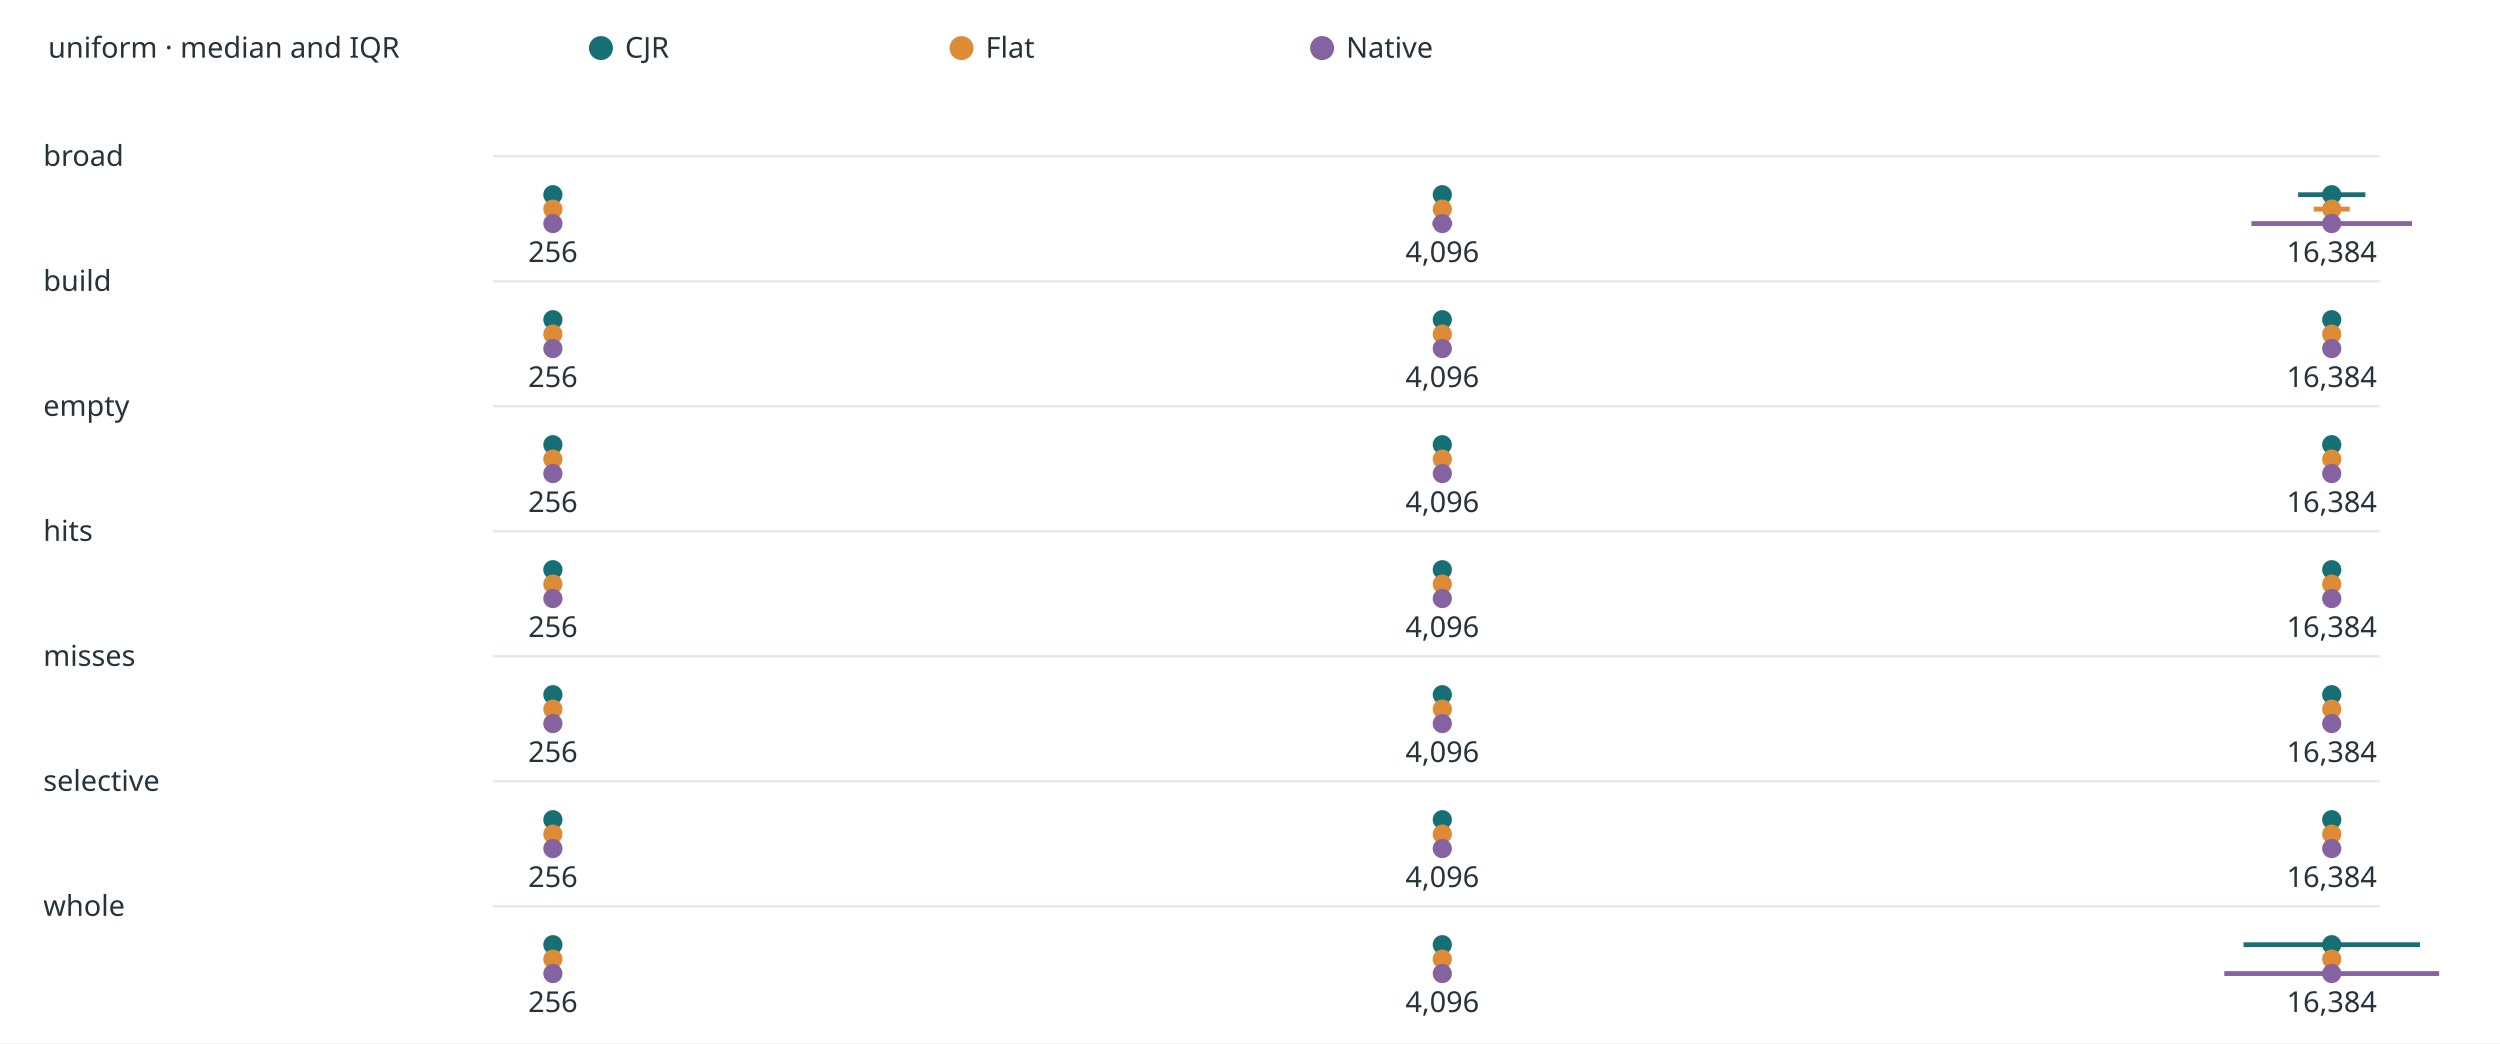
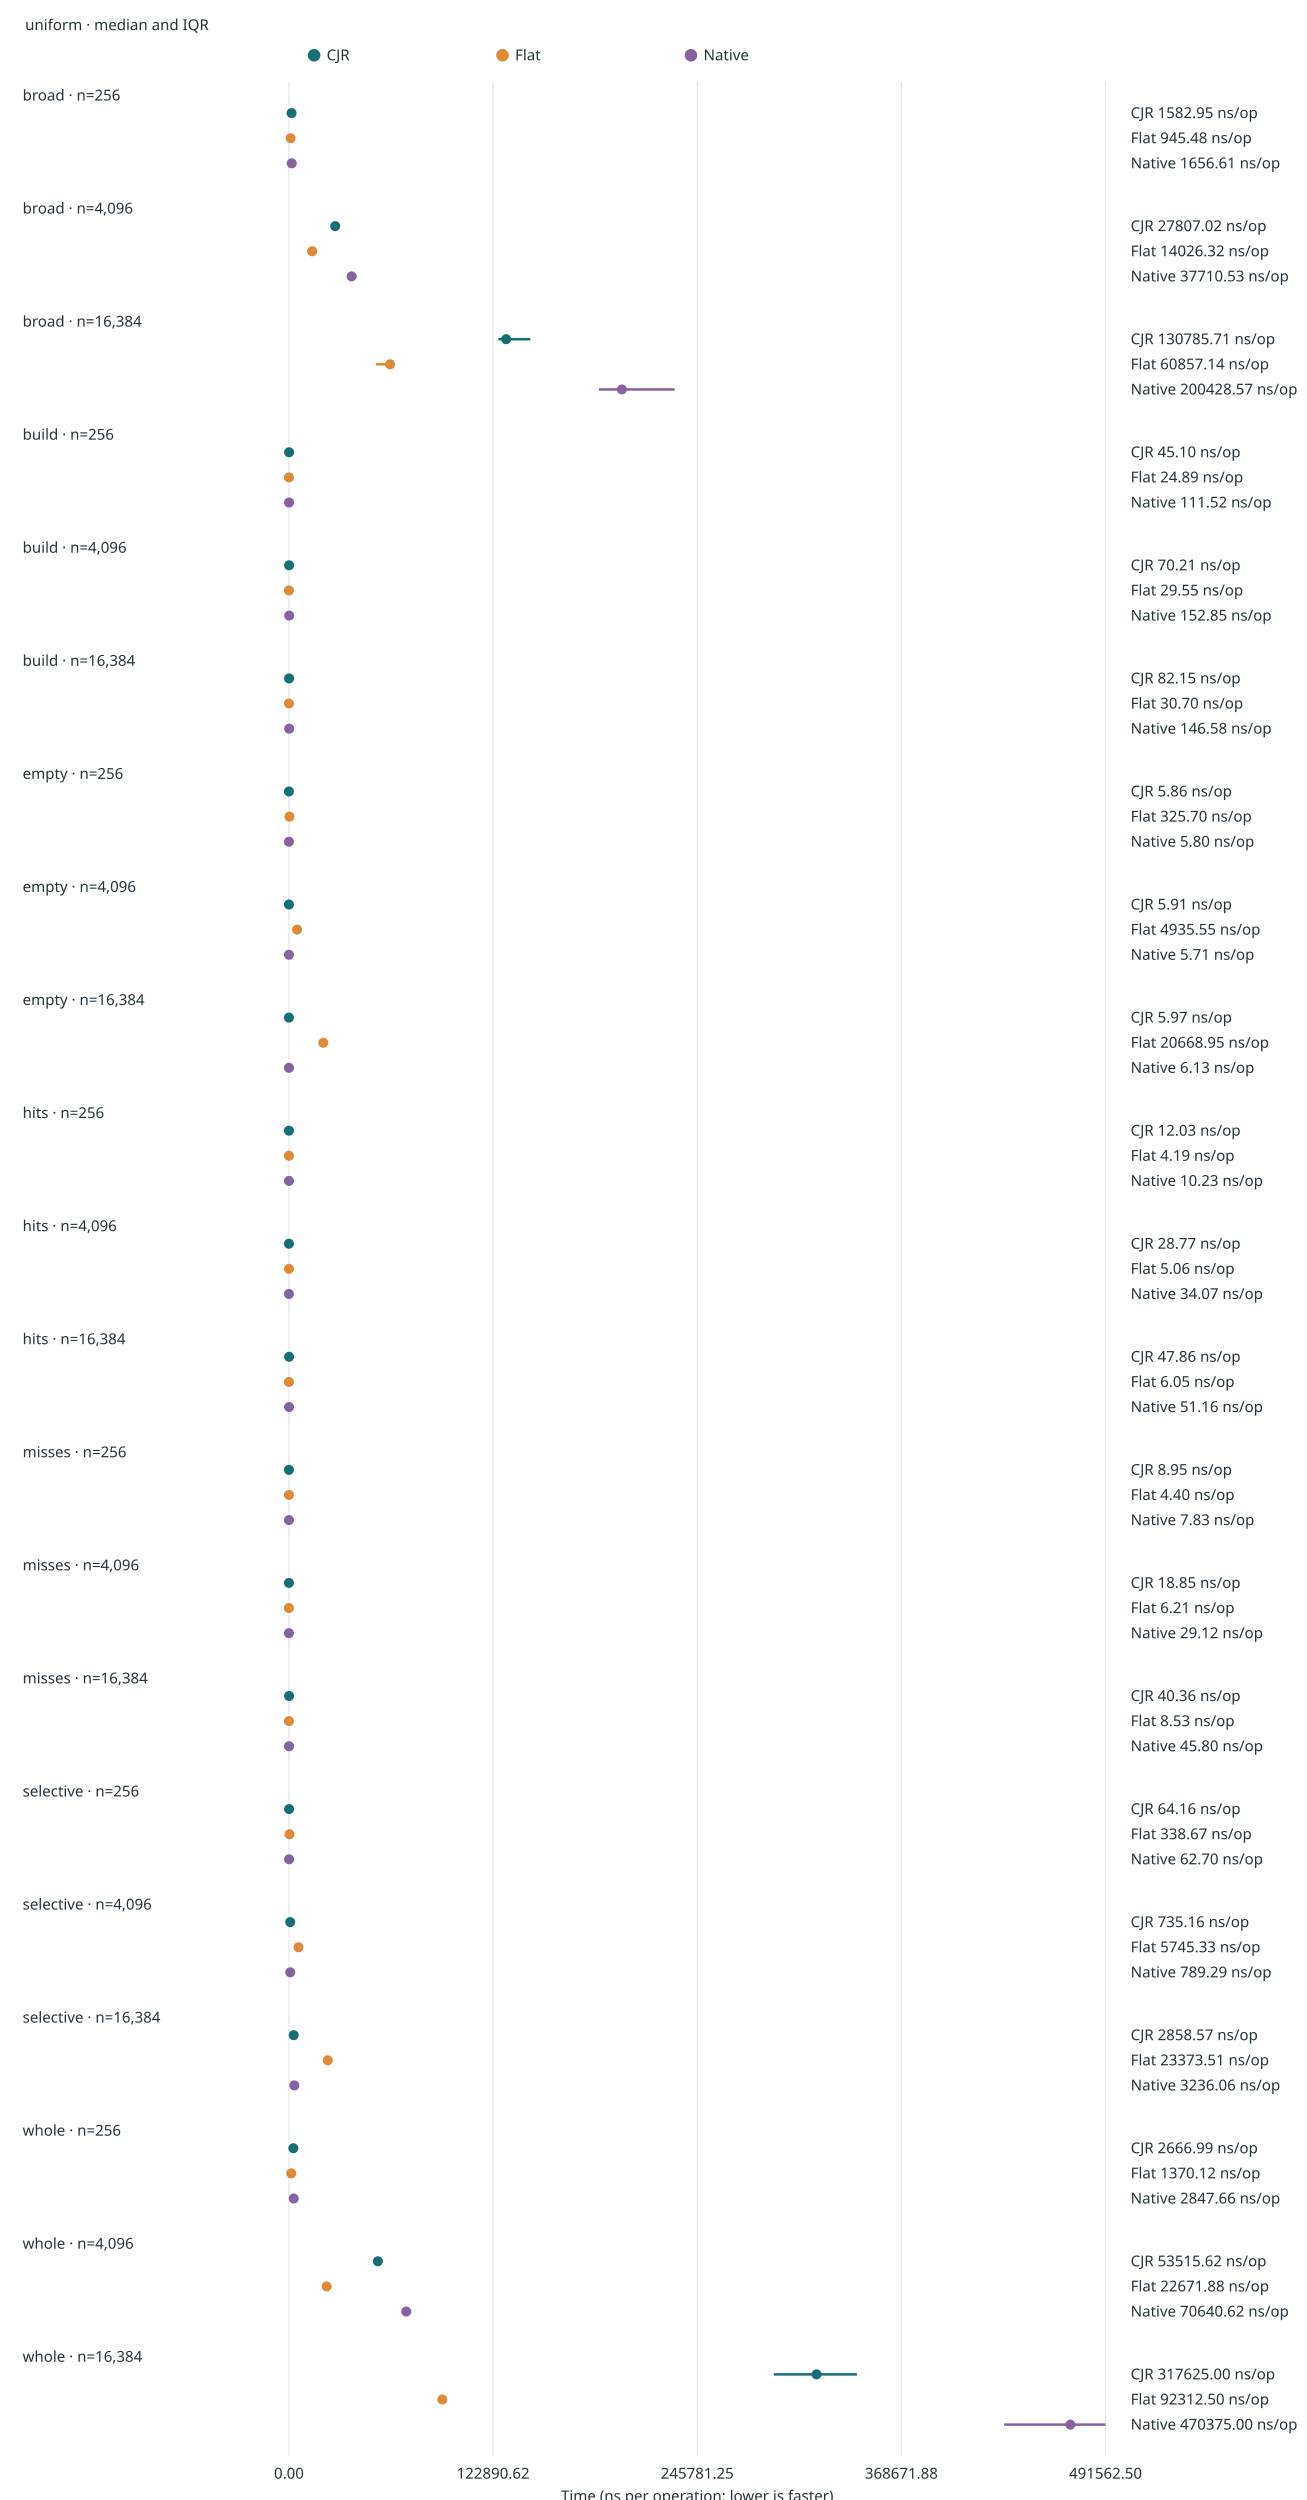
- <svg xmlns="http://www.w3.org/2000/svg" viewBox="0 0 1040 434" role="img">
+ <svg xmlns="http://www.w3.org/2000/svg" viewBox="0 0 1040 1990" role="img">
  <style>text{font:12px system-ui;fill:#26333a}.axis{stroke:#9aa7aa}.grid{stroke:#e4e9e9}</style>
  <rect width="100%" height="100%" fill="white" />
  <text x="20" y="24" font-size="17">uniform · median and IQR</text>
-   <circle cx="250" cy="20" r="5" fill="#176f76" />
-   <text x="260" y="24">CJR</text>
-   <circle cx="400" cy="20" r="5" fill="#de8b37" />
-   <text x="410" y="24">Flat</text>
-   <circle cx="550" cy="20" r="5" fill="#8562a0" />
-   <text x="560" y="24">Native</text>
-   <text x="18" y="69">broad</text>
-   <path d="M 205 65 H 990" class="grid" />
-   <path d="M 956.0 81 H 984.0" stroke="#176f76" stroke-width="2" />
-   <circle cx="970.0" cy="81" r="4" fill="#176f76" />
-   <path d="M 229.0 81 H 231.0" stroke="#176f76" stroke-width="2" />
-   <circle cx="230.0" cy="81" r="4" fill="#176f76" />
-   <path d="M 598.1 81 H 601.9" stroke="#176f76" stroke-width="2" />
-   <circle cx="600.0" cy="81" r="4" fill="#176f76" />
-   <path d="M 962.5 87 H 977.5" stroke="#de8b37" stroke-width="2" />
-   <circle cx="970.0" cy="87" r="4" fill="#de8b37" />
-   <path d="M 229.0 87 H 231.0" stroke="#de8b37" stroke-width="2" />
-   <circle cx="230.0" cy="87" r="4" fill="#de8b37" />
-   <path d="M 597.1 87 H 602.9" stroke="#de8b37" stroke-width="2" />
-   <circle cx="600.0" cy="87" r="4" fill="#de8b37" />
-   <path d="M 936.6 93 H 1003.4" stroke="#8562a0" stroke-width="2" />
-   <circle cx="970.0" cy="93" r="4" fill="#8562a0" />
-   <path d="M 229.0 93 H 231.0" stroke="#8562a0" stroke-width="2" />
-   <circle cx="230.0" cy="93" r="4" fill="#8562a0" />
-   <path d="M 595.9 93 H 604.1" stroke="#8562a0" stroke-width="2" />
-   <circle cx="600.0" cy="93" r="4" fill="#8562a0" />
-   <text x="230.0" y="109" text-anchor="middle">256</text>
-   <text x="600.0" y="109" text-anchor="middle">4,096</text>
-   <text x="970.0" y="109" text-anchor="middle">16,384</text>
-   <text x="18" y="121">build</text>
-   <path d="M 205 117 H 990" class="grid" />
-   <path d="M 969.0 133 H 971.0" stroke="#176f76" stroke-width="2" />
-   <circle cx="970.0" cy="133" r="4" fill="#176f76" />
-   <path d="M 229.0 133 H 231.0" stroke="#176f76" stroke-width="2" />
-   <circle cx="230.0" cy="133" r="4" fill="#176f76" />
-   <path d="M 599.0 133 H 601.0" stroke="#176f76" stroke-width="2" />
-   <circle cx="600.0" cy="133" r="4" fill="#176f76" />
-   <path d="M 969.0 139 H 971.0" stroke="#de8b37" stroke-width="2" />
-   <circle cx="970.0" cy="139" r="4" fill="#de8b37" />
-   <path d="M 229.0 139 H 231.0" stroke="#de8b37" stroke-width="2" />
-   <circle cx="230.0" cy="139" r="4" fill="#de8b37" />
-   <path d="M 599.0 139 H 601.0" stroke="#de8b37" stroke-width="2" />
-   <circle cx="600.0" cy="139" r="4" fill="#de8b37" />
-   <path d="M 969.0 145 H 971.0" stroke="#8562a0" stroke-width="2" />
-   <circle cx="970.0" cy="145" r="4" fill="#8562a0" />
-   <path d="M 229.0 145 H 231.0" stroke="#8562a0" stroke-width="2" />
-   <circle cx="230.0" cy="145" r="4" fill="#8562a0" />
-   <path d="M 599.0 145 H 601.0" stroke="#8562a0" stroke-width="2" />
-   <circle cx="600.0" cy="145" r="4" fill="#8562a0" />
-   <text x="230.0" y="161" text-anchor="middle">256</text>
-   <text x="600.0" y="161" text-anchor="middle">4,096</text>
-   <text x="970.0" y="161" text-anchor="middle">16,384</text>
-   <text x="18" y="173">empty</text>
-   <path d="M 205 169 H 990" class="grid" />
-   <path d="M 969.0 185 H 971.0" stroke="#176f76" stroke-width="2" />
-   <circle cx="970.0" cy="185" r="4" fill="#176f76" />
-   <path d="M 229.0 185 H 231.0" stroke="#176f76" stroke-width="2" />
-   <circle cx="230.0" cy="185" r="4" fill="#176f76" />
-   <path d="M 599.0 185 H 601.0" stroke="#176f76" stroke-width="2" />
-   <circle cx="600.0" cy="185" r="4" fill="#176f76" />
-   <path d="M 968.8 191 H 971.2" stroke="#de8b37" stroke-width="2" />
-   <circle cx="970.0" cy="191" r="4" fill="#de8b37" />
-   <path d="M 229.0 191 H 231.0" stroke="#de8b37" stroke-width="2" />
-   <circle cx="230.0" cy="191" r="4" fill="#de8b37" />
-   <path d="M 599.0 191 H 601.0" stroke="#de8b37" stroke-width="2" />
-   <circle cx="600.0" cy="191" r="4" fill="#de8b37" />
-   <path d="M 969.0 197 H 971.0" stroke="#8562a0" stroke-width="2" />
-   <circle cx="970.0" cy="197" r="4" fill="#8562a0" />
-   <path d="M 229.0 197 H 231.0" stroke="#8562a0" stroke-width="2" />
-   <circle cx="230.0" cy="197" r="4" fill="#8562a0" />
-   <path d="M 599.0 197 H 601.0" stroke="#8562a0" stroke-width="2" />
-   <circle cx="600.0" cy="197" r="4" fill="#8562a0" />
-   <text x="230.0" y="213" text-anchor="middle">256</text>
-   <text x="600.0" y="213" text-anchor="middle">4,096</text>
-   <text x="970.0" y="213" text-anchor="middle">16,384</text>
-   <text x="18" y="225">hits</text>
-   <path d="M 205 221 H 990" class="grid" />
-   <path d="M 969.0 237 H 971.0" stroke="#176f76" stroke-width="2" />
-   <circle cx="970.0" cy="237" r="4" fill="#176f76" />
-   <path d="M 229.0 237 H 231.0" stroke="#176f76" stroke-width="2" />
-   <circle cx="230.0" cy="237" r="4" fill="#176f76" />
-   <path d="M 599.0 237 H 601.0" stroke="#176f76" stroke-width="2" />
-   <circle cx="600.0" cy="237" r="4" fill="#176f76" />
-   <path d="M 969.0 243 H 971.0" stroke="#de8b37" stroke-width="2" />
-   <circle cx="970.0" cy="243" r="4" fill="#de8b37" />
-   <path d="M 229.0 243 H 231.0" stroke="#de8b37" stroke-width="2" />
-   <circle cx="230.0" cy="243" r="4" fill="#de8b37" />
-   <path d="M 599.0 243 H 601.0" stroke="#de8b37" stroke-width="2" />
-   <circle cx="600.0" cy="243" r="4" fill="#de8b37" />
-   <path d="M 969.0 249 H 971.0" stroke="#8562a0" stroke-width="2" />
-   <circle cx="970.0" cy="249" r="4" fill="#8562a0" />
-   <path d="M 229.0 249 H 231.0" stroke="#8562a0" stroke-width="2" />
-   <circle cx="230.0" cy="249" r="4" fill="#8562a0" />
-   <path d="M 599.0 249 H 601.0" stroke="#8562a0" stroke-width="2" />
-   <circle cx="600.0" cy="249" r="4" fill="#8562a0" />
-   <text x="230.0" y="265" text-anchor="middle">256</text>
-   <text x="600.0" y="265" text-anchor="middle">4,096</text>
-   <text x="970.0" y="265" text-anchor="middle">16,384</text>
-   <text x="18" y="277">misses</text>
-   <path d="M 205 273 H 990" class="grid" />
-   <path d="M 969.0 289 H 971.0" stroke="#176f76" stroke-width="2" />
-   <circle cx="970.0" cy="289" r="4" fill="#176f76" />
-   <path d="M 229.0 289 H 231.0" stroke="#176f76" stroke-width="2" />
-   <circle cx="230.0" cy="289" r="4" fill="#176f76" />
-   <path d="M 599.0 289 H 601.0" stroke="#176f76" stroke-width="2" />
-   <circle cx="600.0" cy="289" r="4" fill="#176f76" />
-   <path d="M 969.0 295 H 971.0" stroke="#de8b37" stroke-width="2" />
-   <circle cx="970.0" cy="295" r="4" fill="#de8b37" />
-   <path d="M 229.0 295 H 231.0" stroke="#de8b37" stroke-width="2" />
-   <circle cx="230.0" cy="295" r="4" fill="#de8b37" />
-   <path d="M 599.0 295 H 601.0" stroke="#de8b37" stroke-width="2" />
-   <circle cx="600.0" cy="295" r="4" fill="#de8b37" />
-   <path d="M 969.0 301 H 971.0" stroke="#8562a0" stroke-width="2" />
-   <circle cx="970.0" cy="301" r="4" fill="#8562a0" />
-   <path d="M 229.0 301 H 231.0" stroke="#8562a0" stroke-width="2" />
-   <circle cx="230.0" cy="301" r="4" fill="#8562a0" />
-   <path d="M 599.0 301 H 601.0" stroke="#8562a0" stroke-width="2" />
-   <circle cx="600.0" cy="301" r="4" fill="#8562a0" />
-   <text x="230.0" y="317" text-anchor="middle">256</text>
-   <text x="600.0" y="317" text-anchor="middle">4,096</text>
-   <text x="970.0" y="317" text-anchor="middle">16,384</text>
-   <text x="18" y="329">selective</text>
-   <path d="M 205 325 H 990" class="grid" />
-   <path d="M 969.0 341 H 971.0" stroke="#176f76" stroke-width="2" />
-   <circle cx="970.0" cy="341" r="4" fill="#176f76" />
-   <path d="M 229.0 341 H 231.0" stroke="#176f76" stroke-width="2" />
-   <circle cx="230.0" cy="341" r="4" fill="#176f76" />
-   <path d="M 599.0 341 H 601.0" stroke="#176f76" stroke-width="2" />
-   <circle cx="600.0" cy="341" r="4" fill="#176f76" />
-   <path d="M 968.7 347 H 971.3" stroke="#de8b37" stroke-width="2" />
-   <circle cx="970.0" cy="347" r="4" fill="#de8b37" />
-   <path d="M 229.0 347 H 231.0" stroke="#de8b37" stroke-width="2" />
-   <circle cx="230.0" cy="347" r="4" fill="#de8b37" />
-   <path d="M 599.0 347 H 601.0" stroke="#de8b37" stroke-width="2" />
-   <circle cx="600.0" cy="347" r="4" fill="#de8b37" />
-   <path d="M 969.0 353 H 971.0" stroke="#8562a0" stroke-width="2" />
-   <circle cx="970.0" cy="353" r="4" fill="#8562a0" />
-   <path d="M 229.0 353 H 231.0" stroke="#8562a0" stroke-width="2" />
-   <circle cx="230.0" cy="353" r="4" fill="#8562a0" />
-   <path d="M 599.0 353 H 601.0" stroke="#8562a0" stroke-width="2" />
-   <circle cx="600.0" cy="353" r="4" fill="#8562a0" />
-   <text x="230.0" y="369" text-anchor="middle">256</text>
-   <text x="600.0" y="369" text-anchor="middle">4,096</text>
-   <text x="970.0" y="369" text-anchor="middle">16,384</text>
-   <text x="18" y="381">whole</text>
-   <path d="M 205 377 H 990" class="grid" />
-   <path d="M 933.3 393 H 1006.7" stroke="#176f76" stroke-width="2" />
-   <circle cx="970.0" cy="393" r="4" fill="#176f76" />
-   <path d="M 229.0 393 H 231.0" stroke="#176f76" stroke-width="2" />
-   <circle cx="230.0" cy="393" r="4" fill="#176f76" />
-   <path d="M 598.7 393 H 601.3" stroke="#176f76" stroke-width="2" />
-   <circle cx="600.0" cy="393" r="4" fill="#176f76" />
-   <path d="M 966.8 399 H 973.2" stroke="#de8b37" stroke-width="2" />
-   <circle cx="970.0" cy="399" r="4" fill="#de8b37" />
-   <path d="M 229.0 399 H 231.0" stroke="#de8b37" stroke-width="2" />
-   <circle cx="230.0" cy="399" r="4" fill="#de8b37" />
-   <path d="M 598.7 399 H 601.3" stroke="#de8b37" stroke-width="2" />
-   <circle cx="600.0" cy="399" r="4" fill="#de8b37" />
-   <path d="M 925.3 405 H 1014.7" stroke="#8562a0" stroke-width="2" />
-   <circle cx="970.0" cy="405" r="4" fill="#8562a0" />
-   <path d="M 229.0 405 H 231.0" stroke="#8562a0" stroke-width="2" />
-   <circle cx="230.0" cy="405" r="4" fill="#8562a0" />
-   <path d="M 597.5 405 H 602.5" stroke="#8562a0" stroke-width="2" />
-   <circle cx="600.0" cy="405" r="4" fill="#8562a0" />
-   <text x="230.0" y="421" text-anchor="middle">256</text>
-   <text x="600.0" y="421" text-anchor="middle">4,096</text>
-   <text x="970.0" y="421" text-anchor="middle">16,384</text>
+   <circle cx="250" cy="44" r="5" fill="#176f76" />
+   <text x="260" y="48">CJR</text>
+   <circle cx="400" cy="44" r="5" fill="#de8b37" />
+   <text x="410" y="48">Flat</text>
+   <circle cx="550" cy="44" r="5" fill="#8562a0" />
+   <text x="560" y="48">Native</text>
+   <path d="M 230.0 65 V 1955" class="grid" />
+   <text x="230.0" y="1973" text-anchor="middle">0.00</text>
+   <path d="M 392.5 65 V 1955" class="grid" />
+   <text x="392.5" y="1973" text-anchor="middle">122890.62</text>
+   <path d="M 555.0 65 V 1955" class="grid" />
+   <text x="555.0" y="1973" text-anchor="middle">245781.25</text>
+   <path d="M 717.5 65 V 1955" class="grid" />
+   <text x="717.5" y="1973" text-anchor="middle">368671.88</text>
+   <path d="M 880.0 65 V 1955" class="grid" />
+   <text x="880.0" y="1973" text-anchor="middle">491562.50</text>
+   <text x="555" y="1991" text-anchor="middle">Time (ns per operation; lower is faster)</text>
+   <text x="18" y="80">broad · n=256</text>
+   <g>
+     <path d="M 231.9 90 H 232.2" stroke="#176f76" stroke-width="2" />
+     <circle cx="232.1" cy="90" r="4" fill="#176f76" />
+     <text x="900" y="94">CJR 1582.95 ns/op</text>
+   </g>
+   <g>
+     <path d="M 231.2 110 H 231.4" stroke="#de8b37" stroke-width="2" />
+     <circle cx="231.3" cy="110" r="4" fill="#de8b37" />
+     <text x="900" y="114">Flat 945.48 ns/op</text>
+   </g>
+   <g>
+     <path d="M 232.1 130 H 232.3" stroke="#8562a0" stroke-width="2" />
+     <circle cx="232.2" cy="130" r="4" fill="#8562a0" />
+     <text x="900" y="134">Native 1656.61 ns/op</text>
+   </g>
+   <text x="18" y="170">broad · n=4,096</text>
+   <g>
+     <path d="M 265.0 180 H 268.4" stroke="#176f76" stroke-width="2" />
+     <circle cx="266.8" cy="180" r="4" fill="#176f76" />
+     <text x="900" y="184">CJR 27807.02 ns/op</text>
+   </g>
+   <g>
+     <path d="M 244.5 200 H 249.7" stroke="#de8b37" stroke-width="2" />
+     <circle cx="248.5" cy="200" r="4" fill="#de8b37" />
+     <text x="900" y="204">Flat 14026.32 ns/op</text>
+   </g>
+   <g>
+     <path d="M 276.3 220 H 283.6" stroke="#8562a0" stroke-width="2" />
+     <circle cx="279.9" cy="220" r="4" fill="#8562a0" />
+     <text x="900" y="224">Native 37710.53 ns/op</text>
+   </g>
+   <text x="18" y="260">broad · n=16,384</text>
+   <g>
+     <path d="M 396.8 270 H 422.1" stroke="#176f76" stroke-width="2" />
+     <circle cx="402.9" cy="270" r="4" fill="#176f76" />
+     <text x="900" y="274">CJR 130785.71 ns/op</text>
+   </g>
+   <g>
+     <path d="M 299.2 290 H 312.7" stroke="#de8b37" stroke-width="2" />
+     <circle cx="310.5" cy="290" r="4" fill="#de8b37" />
+     <text x="900" y="294">Flat 60857.14 ns/op</text>
+   </g>
+   <g>
+     <path d="M 476.8 310 H 537.1" stroke="#8562a0" stroke-width="2" />
+     <circle cx="495.0" cy="310" r="4" fill="#8562a0" />
+     <text x="900" y="314">Native 200428.57 ns/op</text>
+   </g>
+   <text x="18" y="350">build · n=256</text>
+   <g>
+     <path d="M 230.1 360 H 230.1" stroke="#176f76" stroke-width="2" />
+     <circle cx="230.1" cy="360" r="4" fill="#176f76" />
+     <text x="900" y="364">CJR 45.10 ns/op</text>
+   </g>
+   <g>
+     <path d="M 230.0 380 H 230.0" stroke="#de8b37" stroke-width="2" />
+     <circle cx="230.0" cy="380" r="4" fill="#de8b37" />
+     <text x="900" y="384">Flat 24.89 ns/op</text>
+   </g>
+   <g>
+     <path d="M 230.1 400 H 230.2" stroke="#8562a0" stroke-width="2" />
+     <circle cx="230.1" cy="400" r="4" fill="#8562a0" />
+     <text x="900" y="404">Native 111.52 ns/op</text>
+   </g>
+   <text x="18" y="440">build · n=4,096</text>
+   <g>
+     <path d="M 230.1 450 H 230.2" stroke="#176f76" stroke-width="2" />
+     <circle cx="230.1" cy="450" r="4" fill="#176f76" />
+     <text x="900" y="454">CJR 70.21 ns/op</text>
+   </g>
+   <g>
+     <path d="M 230.0 470 H 230.1" stroke="#de8b37" stroke-width="2" />
+     <circle cx="230.0" cy="470" r="4" fill="#de8b37" />
+     <text x="900" y="474">Flat 29.55 ns/op</text>
+   </g>
+   <g>
+     <path d="M 230.1 490 H 230.2" stroke="#8562a0" stroke-width="2" />
+     <circle cx="230.2" cy="490" r="4" fill="#8562a0" />
+     <text x="900" y="494">Native 152.85 ns/op</text>
+   </g>
+   <text x="18" y="530">build · n=16,384</text>
+   <g>
+     <path d="M 230.1 540 H 230.2" stroke="#176f76" stroke-width="2" />
+     <circle cx="230.1" cy="540" r="4" fill="#176f76" />
+     <text x="900" y="544">CJR 82.15 ns/op</text>
+   </g>
+   <g>
+     <path d="M 230.0 560 H 230.0" stroke="#de8b37" stroke-width="2" />
+     <circle cx="230.0" cy="560" r="4" fill="#de8b37" />
+     <text x="900" y="564">Flat 30.70 ns/op</text>
+   </g>
+   <g>
+     <path d="M 230.2 580 H 230.3" stroke="#8562a0" stroke-width="2" />
+     <circle cx="230.2" cy="580" r="4" fill="#8562a0" />
+     <text x="900" y="584">Native 146.58 ns/op</text>
+   </g>
+   <text x="18" y="620">empty · n=256</text>
+   <g>
+     <path d="M 230.0 630 H 230.0" stroke="#176f76" stroke-width="2" />
+     <circle cx="230.0" cy="630" r="4" fill="#176f76" />
+     <text x="900" y="634">CJR 5.86 ns/op</text>
+   </g>
+   <g>
+     <path d="M 230.4 650 H 230.4" stroke="#de8b37" stroke-width="2" />
+     <circle cx="230.4" cy="650" r="4" fill="#de8b37" />
+     <text x="900" y="654">Flat 325.70 ns/op</text>
+   </g>
+   <g>
+     <path d="M 230.0 670 H 230.0" stroke="#8562a0" stroke-width="2" />
+     <circle cx="230.0" cy="670" r="4" fill="#8562a0" />
+     <text x="900" y="674">Native 5.80 ns/op</text>
+   </g>
+   <text x="18" y="710">empty · n=4,096</text>
+   <g>
+     <path d="M 230.0 720 H 230.0" stroke="#176f76" stroke-width="2" />
+     <circle cx="230.0" cy="720" r="4" fill="#176f76" />
+     <text x="900" y="724">CJR 5.91 ns/op</text>
+   </g>
+   <g>
+     <path d="M 236.4 740 H 236.9" stroke="#de8b37" stroke-width="2" />
+     <circle cx="236.5" cy="740" r="4" fill="#de8b37" />
+     <text x="900" y="744">Flat 4935.55 ns/op</text>
+   </g>
+   <g>
+     <path d="M 230.0 760 H 230.0" stroke="#8562a0" stroke-width="2" />
+     <circle cx="230.0" cy="760" r="4" fill="#8562a0" />
+     <text x="900" y="764">Native 5.71 ns/op</text>
+   </g>
+   <text x="18" y="800">empty · n=16,384</text>
+   <g>
+     <path d="M 230.0 810 H 230.0" stroke="#176f76" stroke-width="2" />
+     <circle cx="230.0" cy="810" r="4" fill="#176f76" />
+     <text x="900" y="814">CJR 5.97 ns/op</text>
+   </g>
+   <g>
+     <path d="M 255.6 830 H 257.8" stroke="#de8b37" stroke-width="2" />
+     <circle cx="257.3" cy="830" r="4" fill="#de8b37" />
+     <text x="900" y="834">Flat 20668.95 ns/op</text>
+   </g>
+   <g>
+     <path d="M 230.0 850 H 230.0" stroke="#8562a0" stroke-width="2" />
+     <circle cx="230.0" cy="850" r="4" fill="#8562a0" />
+     <text x="900" y="854">Native 6.13 ns/op</text>
+   </g>
+   <text x="18" y="890">hits · n=256</text>
+   <g>
+     <path d="M 230.0 900 H 230.0" stroke="#176f76" stroke-width="2" />
+     <circle cx="230.0" cy="900" r="4" fill="#176f76" />
+     <text x="900" y="904">CJR 12.03 ns/op</text>
+   </g>
+   <g>
+     <path d="M 230.0 920 H 230.0" stroke="#de8b37" stroke-width="2" />
+     <circle cx="230.0" cy="920" r="4" fill="#de8b37" />
+     <text x="900" y="924">Flat 4.19 ns/op</text>
+   </g>
+   <g>
+     <path d="M 230.0 940 H 230.0" stroke="#8562a0" stroke-width="2" />
+     <circle cx="230.0" cy="940" r="4" fill="#8562a0" />
+     <text x="900" y="944">Native 10.23 ns/op</text>
+   </g>
+   <text x="18" y="980">hits · n=4,096</text>
+   <g>
+     <path d="M 230.0 990 H 230.0" stroke="#176f76" stroke-width="2" />
+     <circle cx="230.0" cy="990" r="4" fill="#176f76" />
+     <text x="900" y="994">CJR 28.77 ns/op</text>
+   </g>
+   <g>
+     <path d="M 230.0 1010 H 230.0" stroke="#de8b37" stroke-width="2" />
+     <circle cx="230.0" cy="1010" r="4" fill="#de8b37" />
+     <text x="900" y="1014">Flat 5.06 ns/op</text>
+   </g>
+   <g>
+     <path d="M 230.0 1030 H 230.0" stroke="#8562a0" stroke-width="2" />
+     <circle cx="230.0" cy="1030" r="4" fill="#8562a0" />
+     <text x="900" y="1034">Native 34.07 ns/op</text>
+   </g>
+   <text x="18" y="1070">hits · n=16,384</text>
+   <g>
+     <path d="M 230.1 1080 H 230.1" stroke="#176f76" stroke-width="2" />
+     <circle cx="230.1" cy="1080" r="4" fill="#176f76" />
+     <text x="900" y="1084">CJR 47.86 ns/op</text>
+   </g>
+   <g>
+     <path d="M 230.0 1100 H 230.0" stroke="#de8b37" stroke-width="2" />
+     <circle cx="230.0" cy="1100" r="4" fill="#de8b37" />
+     <text x="900" y="1104">Flat 6.05 ns/op</text>
+   </g>
+   <g>
+     <path d="M 230.1 1120 H 230.1" stroke="#8562a0" stroke-width="2" />
+     <circle cx="230.1" cy="1120" r="4" fill="#8562a0" />
+     <text x="900" y="1124">Native 51.16 ns/op</text>
+   </g>
+   <text x="18" y="1160">misses · n=256</text>
+   <g>
+     <path d="M 230.0 1170 H 230.0" stroke="#176f76" stroke-width="2" />
+     <circle cx="230.0" cy="1170" r="4" fill="#176f76" />
+     <text x="900" y="1174">CJR 8.95 ns/op</text>
+   </g>
+   <g>
+     <path d="M 230.0 1190 H 230.0" stroke="#de8b37" stroke-width="2" />
+     <circle cx="230.0" cy="1190" r="4" fill="#de8b37" />
+     <text x="900" y="1194">Flat 4.40 ns/op</text>
+   </g>
+   <g>
+     <path d="M 230.0 1210 H 230.0" stroke="#8562a0" stroke-width="2" />
+     <circle cx="230.0" cy="1210" r="4" fill="#8562a0" />
+     <text x="900" y="1214">Native 7.83 ns/op</text>
+   </g>
+   <text x="18" y="1250">misses · n=4,096</text>
+   <g>
+     <path d="M 230.0 1260 H 230.0" stroke="#176f76" stroke-width="2" />
+     <circle cx="230.0" cy="1260" r="4" fill="#176f76" />
+     <text x="900" y="1264">CJR 18.85 ns/op</text>
+   </g>
+   <g>
+     <path d="M 230.0 1280 H 230.0" stroke="#de8b37" stroke-width="2" />
+     <circle cx="230.0" cy="1280" r="4" fill="#de8b37" />
+     <text x="900" y="1284">Flat 6.21 ns/op</text>
+   </g>
+   <g>
+     <path d="M 230.0 1300 H 230.0" stroke="#8562a0" stroke-width="2" />
+     <circle cx="230.0" cy="1300" r="4" fill="#8562a0" />
+     <text x="900" y="1304">Native 29.12 ns/op</text>
+   </g>
+   <text x="18" y="1340">misses · n=16,384</text>
+   <g>
+     <path d="M 230.0 1350 H 230.1" stroke="#176f76" stroke-width="2" />
+     <circle cx="230.1" cy="1350" r="4" fill="#176f76" />
+     <text x="900" y="1354">CJR 40.36 ns/op</text>
+   </g>
+   <g>
+     <path d="M 230.0 1370 H 230.0" stroke="#de8b37" stroke-width="2" />
+     <circle cx="230.0" cy="1370" r="4" fill="#de8b37" />
+     <text x="900" y="1374">Flat 8.53 ns/op</text>
+   </g>
+   <g>
+     <path d="M 230.1 1390 H 230.1" stroke="#8562a0" stroke-width="2" />
+     <circle cx="230.1" cy="1390" r="4" fill="#8562a0" />
+     <text x="900" y="1394">Native 45.80 ns/op</text>
+   </g>
+   <text x="18" y="1430">selective · n=256</text>
+   <g>
+     <path d="M 230.1 1440 H 230.1" stroke="#176f76" stroke-width="2" />
+     <circle cx="230.1" cy="1440" r="4" fill="#176f76" />
+     <text x="900" y="1444">CJR 64.16 ns/op</text>
+   </g>
+   <g>
+     <path d="M 230.4 1460 H 230.5" stroke="#de8b37" stroke-width="2" />
+     <circle cx="230.4" cy="1460" r="4" fill="#de8b37" />
+     <text x="900" y="1464">Flat 338.67 ns/op</text>
+   </g>
+   <g>
+     <path d="M 230.1 1480 H 230.1" stroke="#8562a0" stroke-width="2" />
+     <circle cx="230.1" cy="1480" r="4" fill="#8562a0" />
+     <text x="900" y="1484">Native 62.70 ns/op</text>
+   </g>
+   <text x="18" y="1520">selective · n=4,096</text>
+   <g>
+     <path d="M 230.9 1530 H 231.0" stroke="#176f76" stroke-width="2" />
+     <circle cx="231.0" cy="1530" r="4" fill="#176f76" />
+     <text x="900" y="1534">CJR 735.16 ns/op</text>
+   </g>
+   <g>
+     <path d="M 237.3 1550 H 237.8" stroke="#de8b37" stroke-width="2" />
+     <circle cx="237.6" cy="1550" r="4" fill="#de8b37" />
+     <text x="900" y="1554">Flat 5745.33 ns/op</text>
+   </g>
+   <g>
+     <path d="M 231.0 1570 H 231.1" stroke="#8562a0" stroke-width="2" />
+     <circle cx="231.0" cy="1570" r="4" fill="#8562a0" />
+     <text x="900" y="1574">Native 789.29 ns/op</text>
+   </g>
+   <text x="18" y="1610">selective · n=16,384</text>
+   <g>
+     <path d="M 233.6 1620 H 234.0" stroke="#176f76" stroke-width="2" />
+     <circle cx="233.8" cy="1620" r="4" fill="#176f76" />
+     <text x="900" y="1624">CJR 2858.57 ns/op</text>
+   </g>
+   <g>
+     <path d="M 259.6 1640 H 262.0" stroke="#de8b37" stroke-width="2" />
+     <circle cx="260.9" cy="1640" r="4" fill="#de8b37" />
+     <text x="900" y="1644">Flat 23373.51 ns/op</text>
+   </g>
+   <g>
+     <path d="M 233.8 1660 H 234.4" stroke="#8562a0" stroke-width="2" />
+     <circle cx="234.3" cy="1660" r="4" fill="#8562a0" />
+     <text x="900" y="1664">Native 3236.06 ns/op</text>
+   </g>
+   <text x="18" y="1700">whole · n=256</text>
+   <g>
+     <path d="M 233.5 1710 H 233.7" stroke="#176f76" stroke-width="2" />
+     <circle cx="233.5" cy="1710" r="4" fill="#176f76" />
+     <text x="900" y="1714">CJR 2666.99 ns/op</text>
+   </g>
+   <g>
+     <path d="M 231.8 1730 H 231.9" stroke="#de8b37" stroke-width="2" />
+     <circle cx="231.8" cy="1730" r="4" fill="#de8b37" />
+     <text x="900" y="1734">Flat 1370.12 ns/op</text>
+   </g>
+   <g>
+     <path d="M 233.7 1750 H 233.8" stroke="#8562a0" stroke-width="2" />
+     <circle cx="233.8" cy="1750" r="4" fill="#8562a0" />
+     <text x="900" y="1754">Native 2847.66 ns/op</text>
+   </g>
+   <text x="18" y="1790">whole · n=4,096</text>
+   <g>
+     <path d="M 299.7 1800 H 302.0" stroke="#176f76" stroke-width="2" />
+     <circle cx="300.8" cy="1800" r="4" fill="#176f76" />
+     <text x="900" y="1804">CJR 53515.62 ns/op</text>
+   </g>
+   <g>
+     <path d="M 259.1 1820 H 261.4" stroke="#de8b37" stroke-width="2" />
+     <circle cx="260.0" cy="1820" r="4" fill="#de8b37" />
+     <text x="900" y="1824">Flat 22671.88 ns/op</text>
+   </g>
+   <g>
+     <path d="M 321.4 1840 H 325.9" stroke="#8562a0" stroke-width="2" />
+     <circle cx="323.4" cy="1840" r="4" fill="#8562a0" />
+     <text x="900" y="1844">Native 70640.62 ns/op</text>
+   </g>
+   <text x="18" y="1880">whole · n=16,384</text>
+   <g>
+     <path d="M 615.9 1890 H 682.1" stroke="#176f76" stroke-width="2" />
+     <circle cx="650.0" cy="1890" r="4" fill="#176f76" />
+     <text x="900" y="1894">CJR 317625.00 ns/op</text>
+   </g>
+   <g>
+     <path d="M 348.7 1910 H 354.5" stroke="#de8b37" stroke-width="2" />
+     <circle cx="352.1" cy="1910" r="4" fill="#de8b37" />
+     <text x="900" y="1914">Flat 92312.50 ns/op</text>
+   </g>
+   <g>
+     <path d="M 799.3 1930 H 880.0" stroke="#8562a0" stroke-width="2" />
+     <circle cx="852.0" cy="1930" r="4" fill="#8562a0" />
+     <text x="900" y="1934">Native 470375.00 ns/op</text>
+   </g>
</svg>
